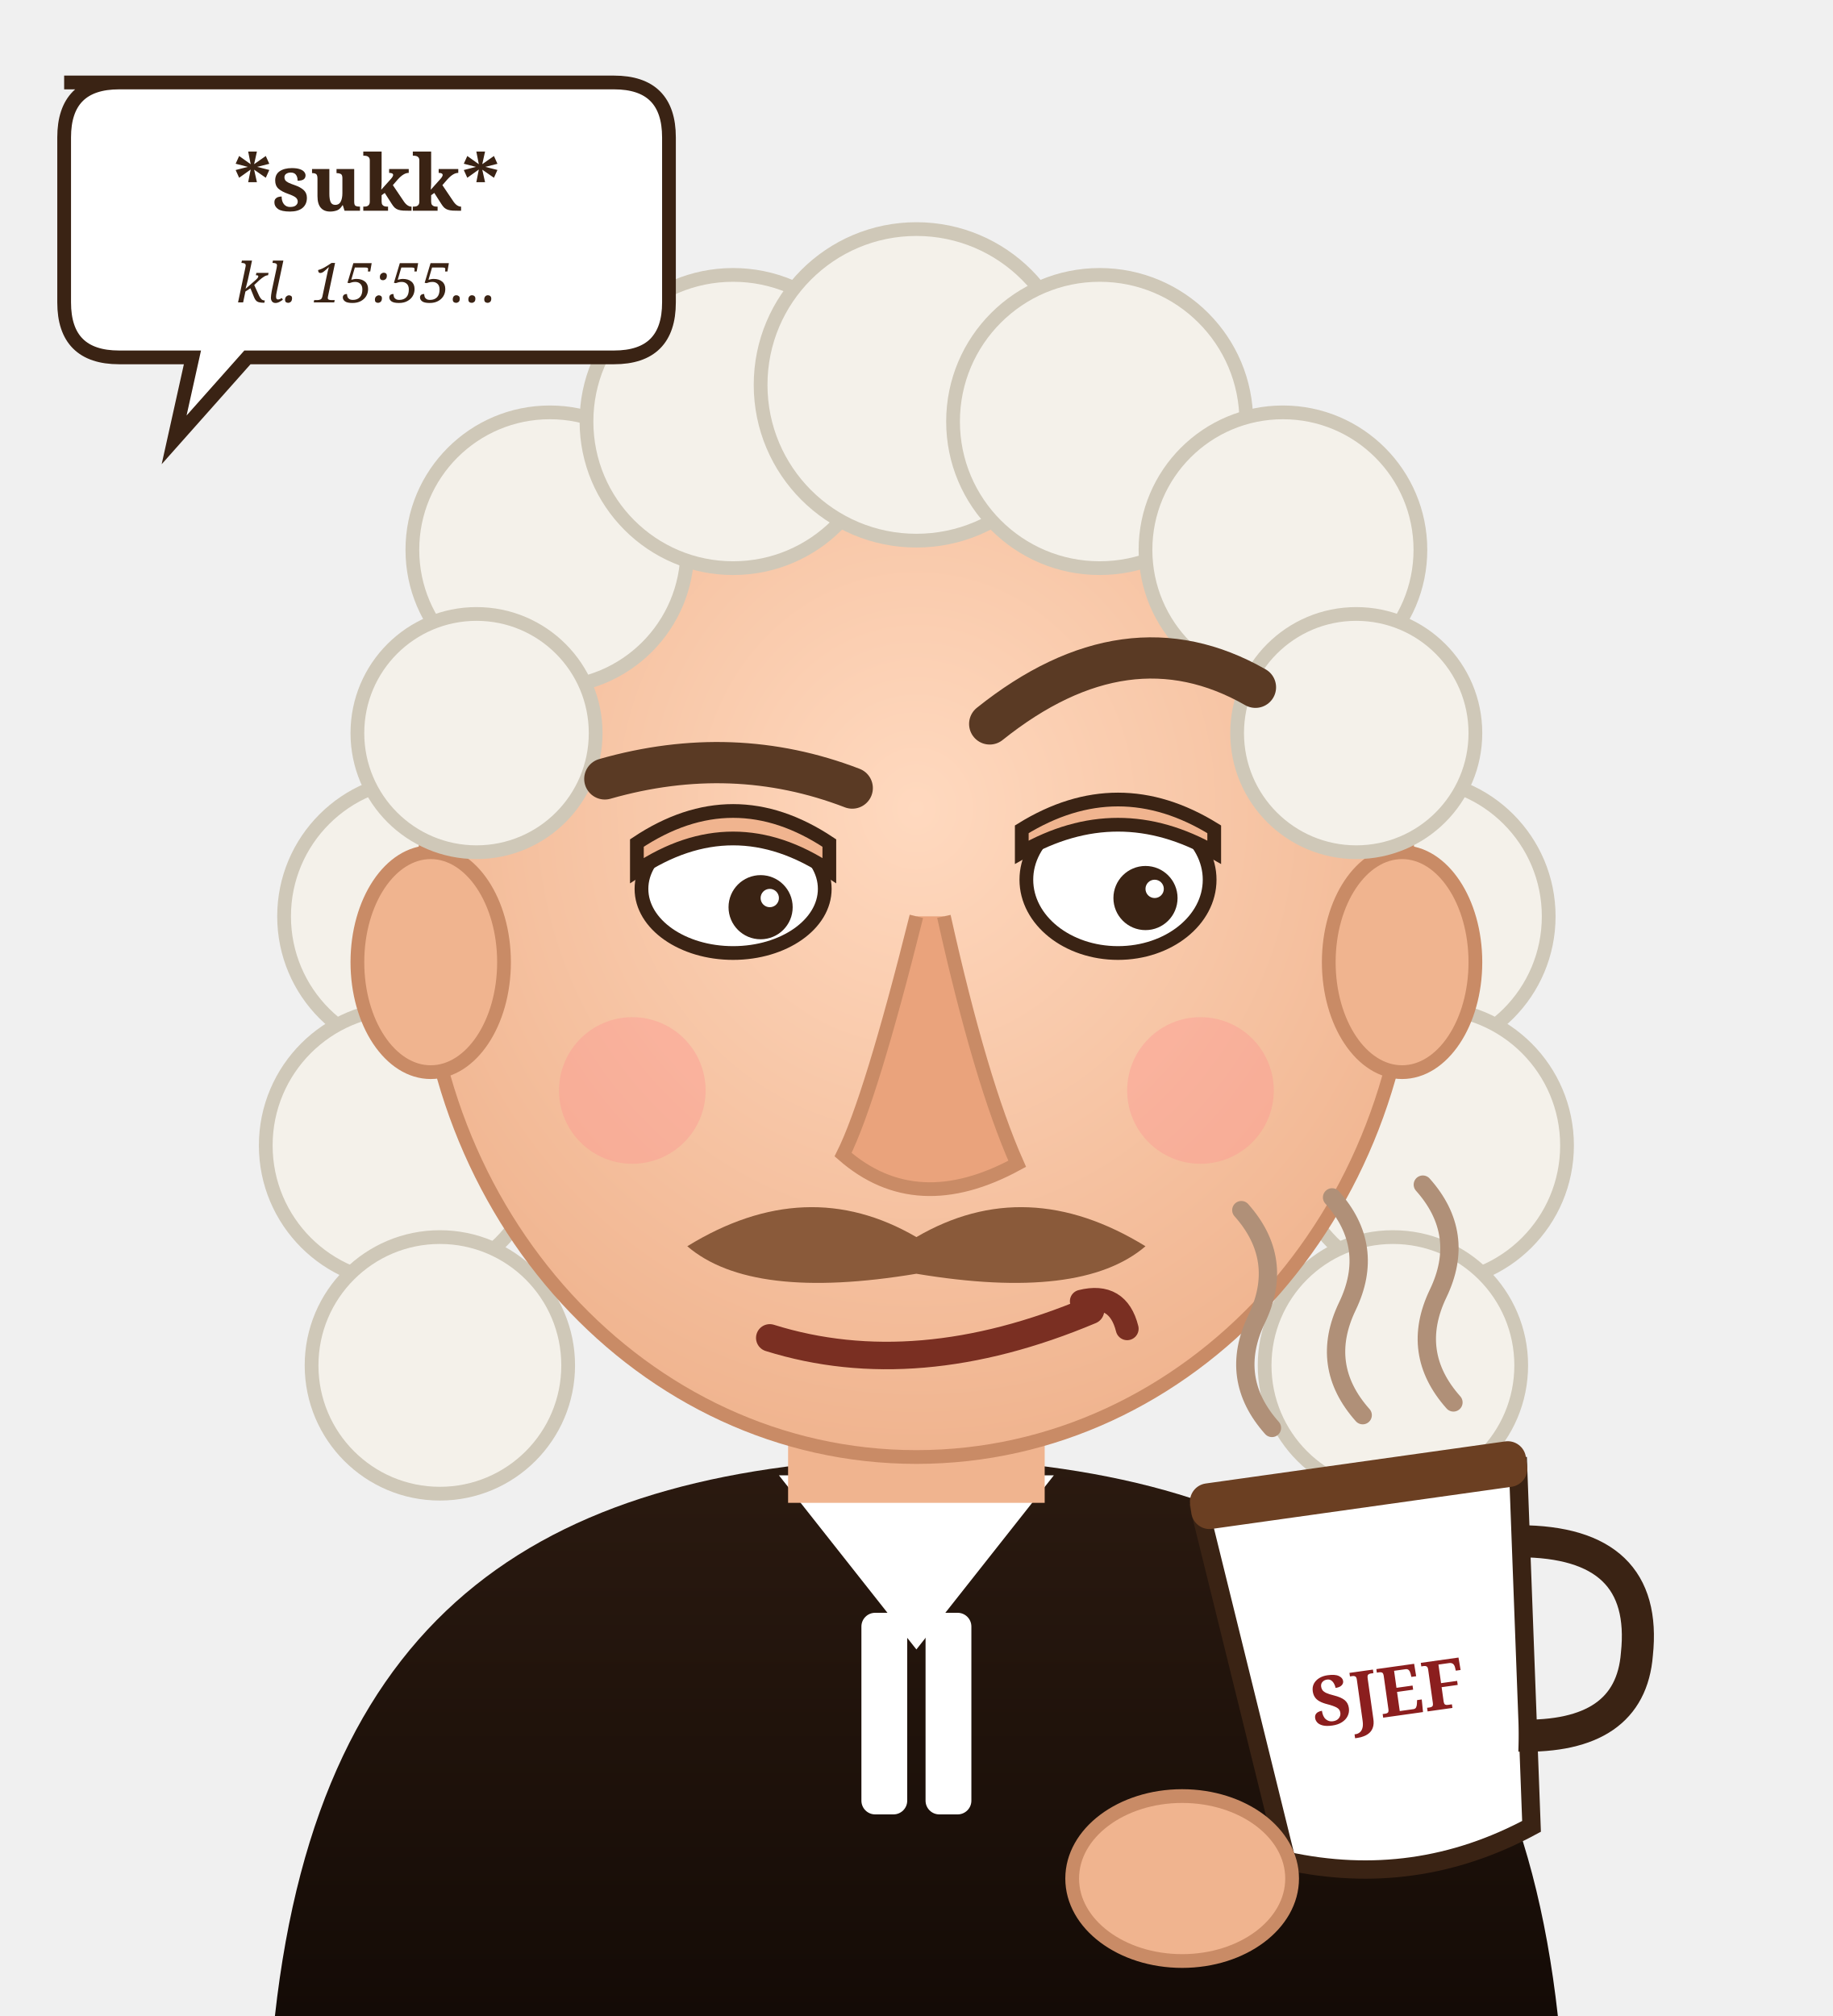
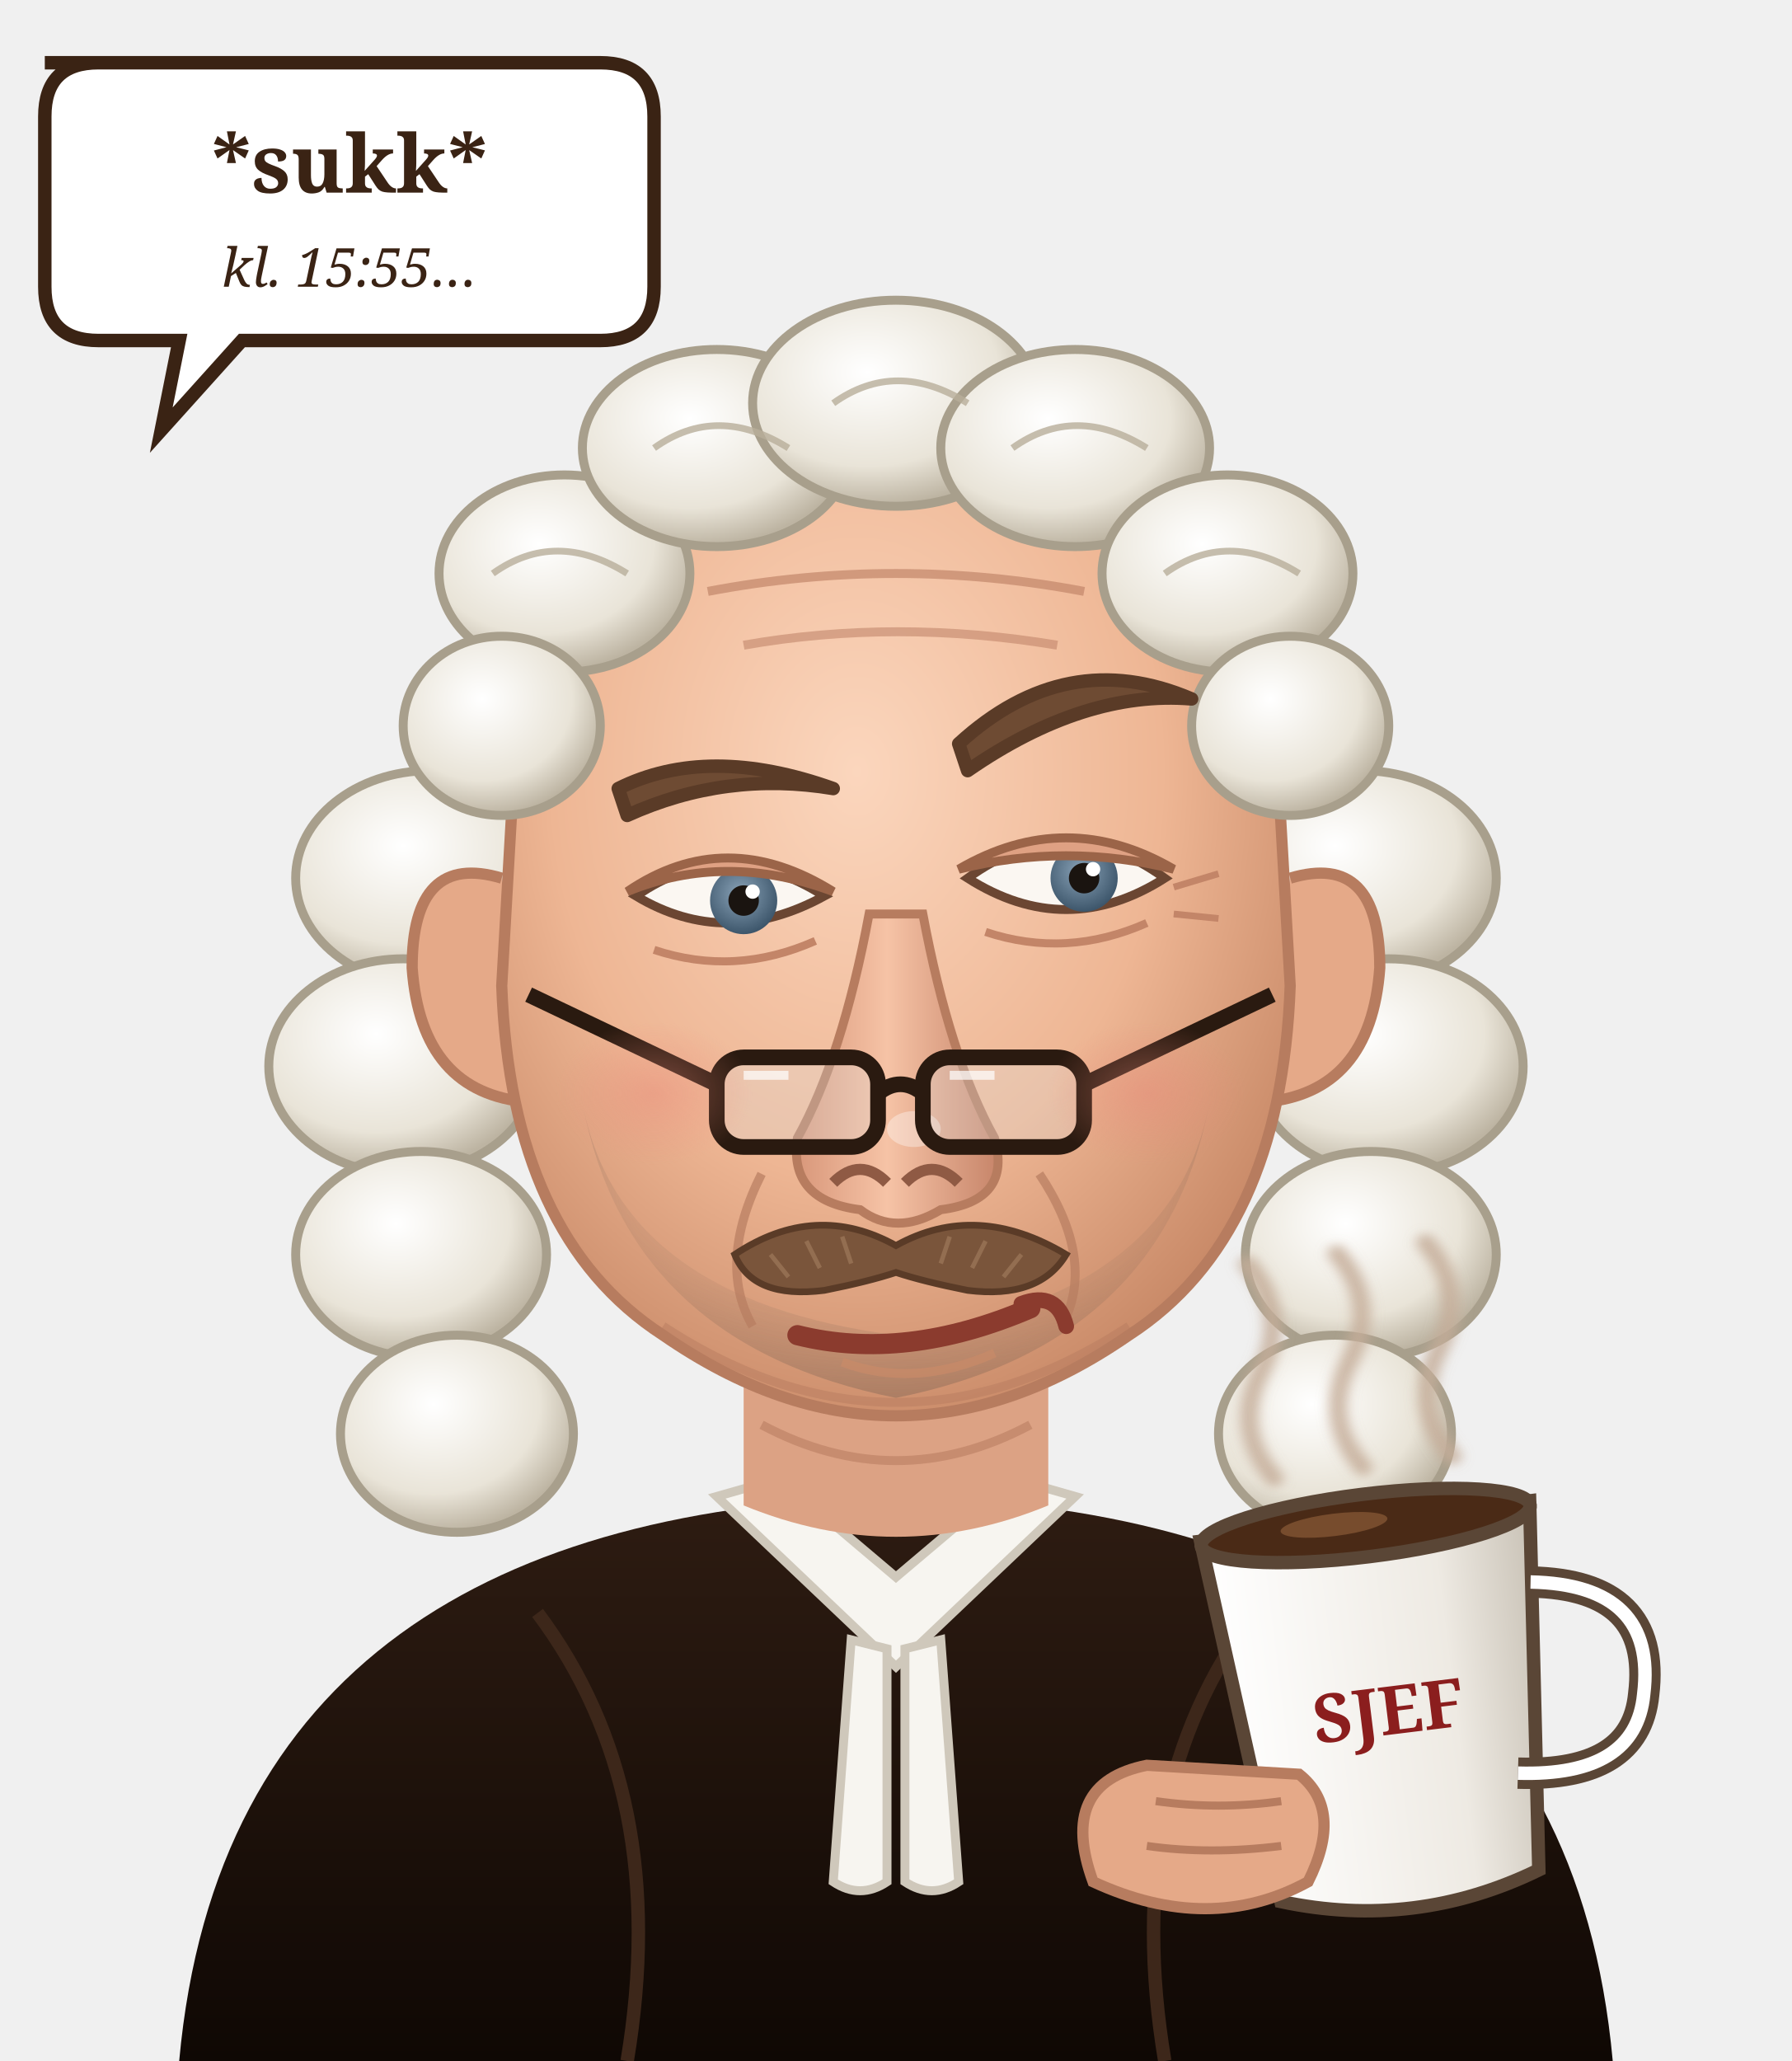
- <svg xmlns="http://www.w3.org/2000/svg" viewBox="0 0 400 440" role="img" aria-label="Karikatur av dommer Bjarne">
+ <svg xmlns="http://www.w3.org/2000/svg" viewBox="0 0 400 460" role="img" aria-label="Karikatur av dommer Bjarne">
  <defs>
-     <radialGradient id="hud" cx="50%" cy="40%" r="60%">
-       <stop offset="0" stop-color="#ffd9bf" />
-       <stop offset="1" stop-color="#f0b48f" />
+     <radialGradient id="hud" cx="45%" cy="38%" r="65%">
+       <stop offset="0" stop-color="#fbd6bd" />
+       <stop offset="0.6" stop-color="#eeb694" />
+       <stop offset="1" stop-color="#c98a68" />
    </radialGradient>
+     <radialGradient id="kinn" cx="50%" cy="50%" r="50%">
+       <stop offset="0" stop-color="#e98a7a" stop-opacity="0.45" />
+       <stop offset="1" stop-color="#e98a7a" stop-opacity="0" />
+     </radialGradient>
+     <radialGradient id="stubb" cx="50%" cy="30%" r="70%">
+       <stop offset="0.45" stop-color="#6b5a4e" stop-opacity="0" />
+       <stop offset="1" stop-color="#6b5a4e" stop-opacity="0.35" />
+     </radialGradient>
+     <linearGradient id="nese" x1="0" y1="0" x2="1" y2="0">
+       <stop offset="0" stop-color="#d8977a" />
+       <stop offset="0.45" stop-color="#f6c3a6" />
+       <stop offset="1" stop-color="#c7856a" />
+     </linearGradient>
    <linearGradient id="kappe" x1="0" y1="0" x2="0" y2="1">
-       <stop offset="0" stop-color="#2b1a10" />
-       <stop offset="1" stop-color="#140b06" />
+       <stop offset="0" stop-color="#2e1c12" />
+       <stop offset="1" stop-color="#0f0804" />
    </linearGradient>
+     <radialGradient id="krøll" cx="40%" cy="35%" r="65%">
+       <stop offset="0" stop-color="#ffffff" />
+       <stop offset="0.7" stop-color="#e9e4d8" />
+       <stop offset="1" stop-color="#bdb4a2" />
+     </radialGradient>
+     <radialGradient id="iris" cx="45%" cy="40%" r="60%">
+       <stop offset="0" stop-color="#8aa3b8" />
+       <stop offset="1" stop-color="#3d566b" />
+     </radialGradient>
+     <linearGradient id="kopp" x1="0" y1="0" x2="1" y2="0">
+       <stop offset="0" stop-color="#ffffff" />
+       <stop offset="0.7" stop-color="#eeeae3" />
+       <stop offset="1" stop-color="#c9c2b6" />
+     </linearGradient>
+     <filter id="myk" x="-10%" y="-10%" width="120%" height="120%">
+       <feGaussianBlur stdDeviation="1.2" />
+     </filter>
  </defs>
-   <path d="M60 440 C70 350 120 320 200 318 C280 320 330 350 340 440 Z" fill="url(#kappe)" />
-   <path d="M170 322 L200 360 L230 322 Z" fill="#fff" />
-   <rect x="188" y="352" width="10" height="44" rx="3" fill="#fff" />
-   <rect x="202" y="352" width="10" height="44" rx="3" fill="#fff" />
-   <g fill="#f4f1ea" stroke="#cfc8b8" stroke-width="3">
-     <circle cx="92" cy="200" r="30" />
-     <circle cx="88" cy="250" r="30" />
-     <circle cx="96" cy="298" r="28" />
-     <circle cx="308" cy="200" r="30" />
-     <circle cx="312" cy="250" r="30" />
-     <circle cx="304" cy="298" r="28" />
+   <path d="M40 460 C48 372 110 336 200 334 C290 336 352 372 360 460 Z" fill="url(#kappe)" />
+   <path d="M120 360 Q150 400 140 460" stroke="#3d271a" stroke-width="3" fill="none" />
+   <path d="M280 360 Q250 400 260 460" stroke="#3d271a" stroke-width="3" fill="none" />
+   <path d="M160 334 L200 372 L240 334 L226 330 L200 352 L174 330 Z" fill="#f7f5f0" stroke="#cfc8bb" stroke-width="2" />
+   <path d="M190 366 L186 420 Q192 424 198 420 L198 368 Z" fill="#f7f5f0" stroke="#cfc8bb" stroke-width="2" />
+   <path d="M202 368 L202 420 Q208 424 214 420 L210 366 Z" fill="#f7f5f0" stroke="#cfc8bb" stroke-width="2" />
+   <g fill="url(#krøll)" stroke="#a89f8c" stroke-width="2">
+     <ellipse cx="96" cy="196" rx="30" ry="24" />
+     <ellipse cx="90" cy="238" rx="30" ry="24" />
+     <ellipse cx="94" cy="280" rx="28" ry="23" />
+     <ellipse cx="102" cy="320" rx="26" ry="22" />
+     <ellipse cx="304" cy="196" rx="30" ry="24" />
+     <ellipse cx="310" cy="238" rx="30" ry="24" />
+     <ellipse cx="306" cy="280" rx="28" ry="23" />
+     <ellipse cx="298" cy="320" rx="26" ry="22" />
  </g>
-   <rect x="172" y="280" width="56" height="48" fill="#f0b48f" />
-   <ellipse cx="200" cy="200" rx="108" ry="118" fill="url(#hud)" stroke="#c98b66" stroke-width="3" />
-   <ellipse cx="94" cy="210" rx="16" ry="24" fill="#f0b48f" stroke="#c98b66" stroke-width="3" />
-   <ellipse cx="306" cy="210" rx="16" ry="24" fill="#f0b48f" stroke="#c98b66" stroke-width="3" />
-   <g fill="#f4f1ea" stroke="#cfc8b8" stroke-width="3">
-     <circle cx="120" cy="120" r="30" />
-     <circle cx="160" cy="92" r="32" />
-     <circle cx="200" cy="84" r="34" />
-     <circle cx="240" cy="92" r="32" />
-     <circle cx="280" cy="120" r="30" />
-     <circle cx="104" cy="160" r="26" />
-     <circle cx="296" cy="160" r="26" />
+   <path d="M166 280 L166 336 Q200 350 234 336 L234 280 Z" fill="#dca284" />
+   <path d="M170 318 Q200 334 230 318" stroke="#b97d61" stroke-width="2" fill="none" opacity="0.6" />
+   <path d="M112 196 Q92 190 92 216 Q94 244 118 246" fill="#e5a988" stroke="#b77c5f" stroke-width="2.5" />
+   <path d="M288 196 Q308 190 308 216 Q306 244 282 246" fill="#e5a988" stroke="#b77c5f" stroke-width="2.5" />
+   <path d="M116 150 Q118 88 200 84 Q282 88 284 150 L288 220 Q286 276 252 298 Q226 316 200 316 Q174 316 148 298 Q114 276 112 220 Z" fill="url(#hud)" stroke="#b77c5f" stroke-width="2.5" />
+   <path d="M130 246 Q140 300 200 312 Q260 300 270 246 Q262 290 200 298 Q138 290 130 246 Z" fill="url(#stubb)" />
+   <path d="M148 296 Q200 330 252 296" stroke="#b77c5f" stroke-width="2" fill="none" opacity="0.5" />
+   <path d="M158 132 Q200 124 242 132" stroke="#c2866a" stroke-width="2" fill="none" opacity="0.7" />
+   <path d="M166 144 Q200 138 236 144" stroke="#c2866a" stroke-width="2" fill="none" opacity="0.6" />
+   <g fill="url(#krøll)" stroke="#a89f8c" stroke-width="2">
+     <ellipse cx="126" cy="128" rx="28" ry="22" />
+     <ellipse cx="160" cy="100" rx="30" ry="22" />
+     <ellipse cx="200" cy="90" rx="32" ry="23" />
+     <ellipse cx="240" cy="100" rx="30" ry="22" />
+     <ellipse cx="274" cy="128" rx="28" ry="22" />
+     <ellipse cx="112" cy="162" rx="22" ry="20" />
+     <ellipse cx="288" cy="162" rx="22" ry="20" />
  </g>
-   <path d="M132 170 Q160 162 186 172" stroke="#5a3a24" stroke-width="9" fill="none" stroke-linecap="round" />
-   <path d="M216 158 Q246 134 274 150" stroke="#5a3a24" stroke-width="9" fill="none" stroke-linecap="round" />
-   <ellipse cx="160" cy="194" rx="20" ry="14" fill="#fff" stroke="#3a2314" stroke-width="3" />
-   <ellipse cx="244" cy="192" rx="20" ry="16" fill="#fff" stroke="#3a2314" stroke-width="3" />
-   <circle cx="166" cy="198" r="7" fill="#3a2314" />
-   <circle cx="250" cy="196" r="7" fill="#3a2314" />
-   <circle cx="168" cy="196" r="2" fill="#fff" />
-   <circle cx="252" cy="194" r="2" fill="#fff" />
-   <path d="M139 190 Q160 176 181 190 L181 184 Q160 170 139 184 Z" fill="#f0b48f" stroke="#3a2314" stroke-width="3" />
-   <path d="M223 186 Q244 174 265 186 L265 181 Q244 168 223 181 Z" fill="#f0b48f" stroke="#3a2314" stroke-width="3" />
-   <path d="M200 200 Q190 240 184 252 Q200 266 222 254 Q214 236 206 200" fill="#eaa37c" stroke="#c98b66" stroke-width="3" />
-   <circle cx="138" cy="238" r="16" fill="#ff8f8f" opacity="0.35" />
-   <circle cx="262" cy="238" r="16" fill="#ff8f8f" opacity="0.35" />
-   <path d="M150 272 Q176 256 200 270 Q224 256 250 272 Q236 284 200 278 Q164 284 150 272 Z" fill="#8a5a3a" />
-   <path d="M168 292 Q200 302 238 286" stroke="#7a2f22" stroke-width="6" fill="none" stroke-linecap="round" />
-   <path d="M236 284 Q244 282 246 290" stroke="#7a2f22" stroke-width="5" fill="none" stroke-linecap="round" />
-   <g transform="translate(262 330) rotate(-8)">
-     <path d="M0 0 L70 0 L62 78 Q35 88 8 78 Z" fill="#fff" stroke="#3a2314" stroke-width="4" />
-     <path d="M68 16 Q96 20 90 44 Q86 62 62 58" fill="none" stroke="#3a2314" stroke-width="7" />
-     <rect x="-2" y="-6" width="74" height="10" rx="4" fill="#6b3f22" />
-     <text x="35" y="50" font-family="Georgia, serif" font-size="15" font-weight="700" text-anchor="middle" fill="#8b1e1e">SJEF</text>
-     <path d="M18 -16 q-8 -12 0 -24 q8 -12 0 -24" stroke="#b09078" stroke-width="4" fill="none" stroke-linecap="round" />
-     <path d="M38 -16 q-8 -12 0 -24 q8 -12 0 -24" stroke="#b09078" stroke-width="4" fill="none" stroke-linecap="round" />
-     <path d="M58 -16 q-8 -12 0 -24 q8 -12 0 -24" stroke="#b09078" stroke-width="4" fill="none" stroke-linecap="round" />
+   <g stroke="#b8ae9a" stroke-width="1.5" fill="none" opacity="0.8">
+     <path d="M110 128 q14 -10 30 0" />
+     <path d="M146 100 q14 -10 30 0" />
+     <path d="M186 90 q14 -10 30 0" />
+     <path d="M226 100 q14 -10 30 0" />
+     <path d="M260 128 q14 -10 30 0" />
  </g>
-   <ellipse cx="258" cy="410" rx="24" ry="18" fill="#f0b48f" stroke="#c98b66" stroke-width="3" />
-   <g transform="translate(14 18)">
-     <path d="M0 0 H120 Q132 0 132 12 V48 Q132 60 120 60 H40 L24 78 L28 60 H12 Q0 60 0 48 V12 Q0 0 12 0 Z" fill="#fff" stroke="#3a2314" stroke-width="3" />
-     <text x="66" y="28" font-family="Georgia, serif" font-size="17" font-weight="700" text-anchor="middle" fill="#3a2314">*sukk*</text>
-     <text x="66" y="48" font-family="Georgia, serif" font-size="12" font-style="italic" text-anchor="middle" fill="#3a2314">kl. 15:55…</text>
+   <path d="M138 176 Q158 166 186 176 Q162 172 140 182 Z" fill="#6e4b33" stroke="#5a3b27" stroke-width="3" stroke-linejoin="round" />
+   <path d="M214 166 Q238 144 266 156 Q242 154 216 172 Z" fill="#6e4b33" stroke="#5a3b27" stroke-width="3" stroke-linejoin="round" />
+   <g>
+     <path d="M142 200 Q162 186 184 200 Q162 212 142 200 Z" fill="#fbf7f2" stroke="#6b4632" stroke-width="2" />
+     <circle cx="166" cy="201" r="7.5" fill="url(#iris)" />
+     <circle cx="166" cy="201" r="3.4" fill="#1a1410" />
+     <circle cx="168" cy="199" r="1.6" fill="#fff" />
+     <path d="M140 199 Q162 184 186 199 Q162 190 140 199 Z" fill="#dfa183" stroke="#9b6448" stroke-width="2" />
+     <path d="M146 212 Q164 218 182 210" stroke="#c38568" stroke-width="1.8" fill="none" />
+   </g>
+   <g>
+     <path d="M216 196 Q238 180 260 196 Q238 210 216 196 Z" fill="#fbf7f2" stroke="#6b4632" stroke-width="2" />
+     <circle cx="242" cy="196" r="7.5" fill="url(#iris)" />
+     <circle cx="242" cy="196" r="3.4" fill="#1a1410" />
+     <circle cx="244" cy="194" r="1.6" fill="#fff" />
+     <path d="M214 194 Q238 180 262 194 Q238 188 214 194 Z" fill="#dfa183" stroke="#9b6448" stroke-width="2" />
+     <path d="M220 208 Q238 214 256 206" stroke="#c38568" stroke-width="1.8" fill="none" />
+     <path d="M262 198 l10 -3 M262 204 l10 1" stroke="#c38568" stroke-width="1.5" />
+   </g>
+   <path d="M194 204 Q188 236 178 254 Q176 268 192 270 Q200 276 210 270 Q226 268 222 254 Q212 236 206 204 Z" fill="url(#nese)" stroke="#b77c5f" stroke-width="2" />
+   <path d="M186 264 q6 -6 12 0 M202 264 q6 -6 12 0" stroke="#8f5a44" stroke-width="2.5" fill="none" />
+   <ellipse cx="204" cy="252" rx="6" ry="4" fill="#fff" opacity="0.35" />
+   <g stroke="#2a1a10" stroke-width="3.5" fill="#dfe9ee" fill-opacity="0.25">
+     <rect x="160" y="236" width="36" height="20" rx="6" />
+     <rect x="206" y="236" width="36" height="20" rx="6" />
+     <path d="M196 244 Q201 240 206 244" fill="none" />
+     <path d="M160 242 L118 222" fill="none" />
+     <path d="M242 242 L284 222" fill="none" />
+   </g>
+   <path d="M166 240 l10 0" stroke="#fff" stroke-width="2" opacity="0.7" />
+   <path d="M212 240 l10 0" stroke="#fff" stroke-width="2" opacity="0.7" />
+   <ellipse cx="146" cy="244" rx="22" ry="16" fill="url(#kinn)" />
+   <ellipse cx="256" cy="244" rx="22" ry="16" fill="url(#kinn)" />
+   <path d="M170 262 Q160 282 168 296" stroke="#b77c5f" stroke-width="2" fill="none" opacity="0.7" />
+   <path d="M232 262 Q244 280 238 294" stroke="#b77c5f" stroke-width="2" fill="none" opacity="0.7" />
+   <path d="M164 280 Q182 268 200 278 Q218 268 238 280 Q232 290 216 288 Q206 286 200 284 Q194 286 184 288 Q168 290 164 280 Z" fill="#7a553b" stroke="#5a3b27" stroke-width="1.5" />
+   <g stroke="#9a7456" stroke-width="1" opacity="0.8">
+     <path d="M172 280 l4 5" />
+     <path d="M180 277 l3 6" />
+     <path d="M188 276 l2 6" />
+     <path d="M212 276 l-2 6" />
+     <path d="M220 277 l-3 6" />
+     <path d="M228 280 l-4 5" />
+   </g>
+   <path d="M178 298 Q202 304 230 292" stroke="#8b3b2e" stroke-width="4.5" fill="none" stroke-linecap="round" />
+   <path d="M228 291 Q236 288 238 296" stroke="#8b3b2e" stroke-width="3.5" fill="none" stroke-linecap="round" />
+   <path d="M188 304 Q204 310 222 302" stroke="#c98a68" stroke-width="2" fill="none" opacity="0.7" />
+   <g transform="translate(268 344) rotate(-7)">
+     <path d="M18 -12 q-8 -12 0 -24 q8 -12 0 -24" stroke="#c5ad99" stroke-width="4" fill="none" stroke-linecap="round" filter="url(#myk)" opacity="0.85" />
+     <path d="M38 -12 q-8 -12 0 -24 q8 -12 0 -24" stroke="#c5ad99" stroke-width="4" fill="none" stroke-linecap="round" filter="url(#myk)" opacity="0.85" />
+     <path d="M58 -12 q-8 -12 0 -24 q8 -12 0 -24" stroke="#c5ad99" stroke-width="4" fill="none" stroke-linecap="round" filter="url(#myk)" opacity="0.85" />
+     <path d="M0 0 L74 0 L66 82 Q37 92 8 82 Z" fill="url(#kopp)" stroke="#5a4636" stroke-width="3" />
+     <ellipse cx="37" cy="1" rx="37" ry="7" fill="#4a2a16" stroke="#5a4636" stroke-width="3" />
+     <ellipse cx="30" cy="0" rx="12" ry="2.5" fill="#8a5a36" opacity="0.7" />
+     <path d="M72 18 Q100 22 94 46 Q90 64 64 60" fill="none" stroke="#5a4636" stroke-width="7" />
+     <path d="M72 18 Q100 22 94 46 Q90 64 64 60" fill="none" stroke="#fff" stroke-width="3" />
+     <text x="37" y="48" font-family="Georgia, serif" font-size="15" font-weight="700" text-anchor="middle" fill="#8b1e1e">SJEF</text>
+   </g>
+   <path d="M244 420 Q236 398 256 394 L290 396 Q300 404 292 420 Q270 432 244 420 Z" fill="#e5a988" stroke="#b77c5f" stroke-width="2.5" />
+   <path d="M258 402 q14 2 28 0 M256 412 q14 2 30 0" stroke="#b77c5f" stroke-width="1.8" fill="none" />
+   <g transform="translate(10 14)">
+     <path d="M0 0 H124 Q136 0 136 12 V50 Q136 62 124 62 H44 L26 82 L30 62 H12 Q0 62 0 50 V12 Q0 0 12 0 Z" fill="#fff" stroke="#3a2314" stroke-width="3" />
+     <text x="68" y="29" font-family="Georgia, serif" font-size="18" font-weight="700" text-anchor="middle" fill="#3a2314">*sukk*</text>
+     <text x="68" y="50" font-family="Georgia, serif" font-size="12" font-style="italic" text-anchor="middle" fill="#3a2314">kl. 15:55…</text>
  </g>
</svg>
